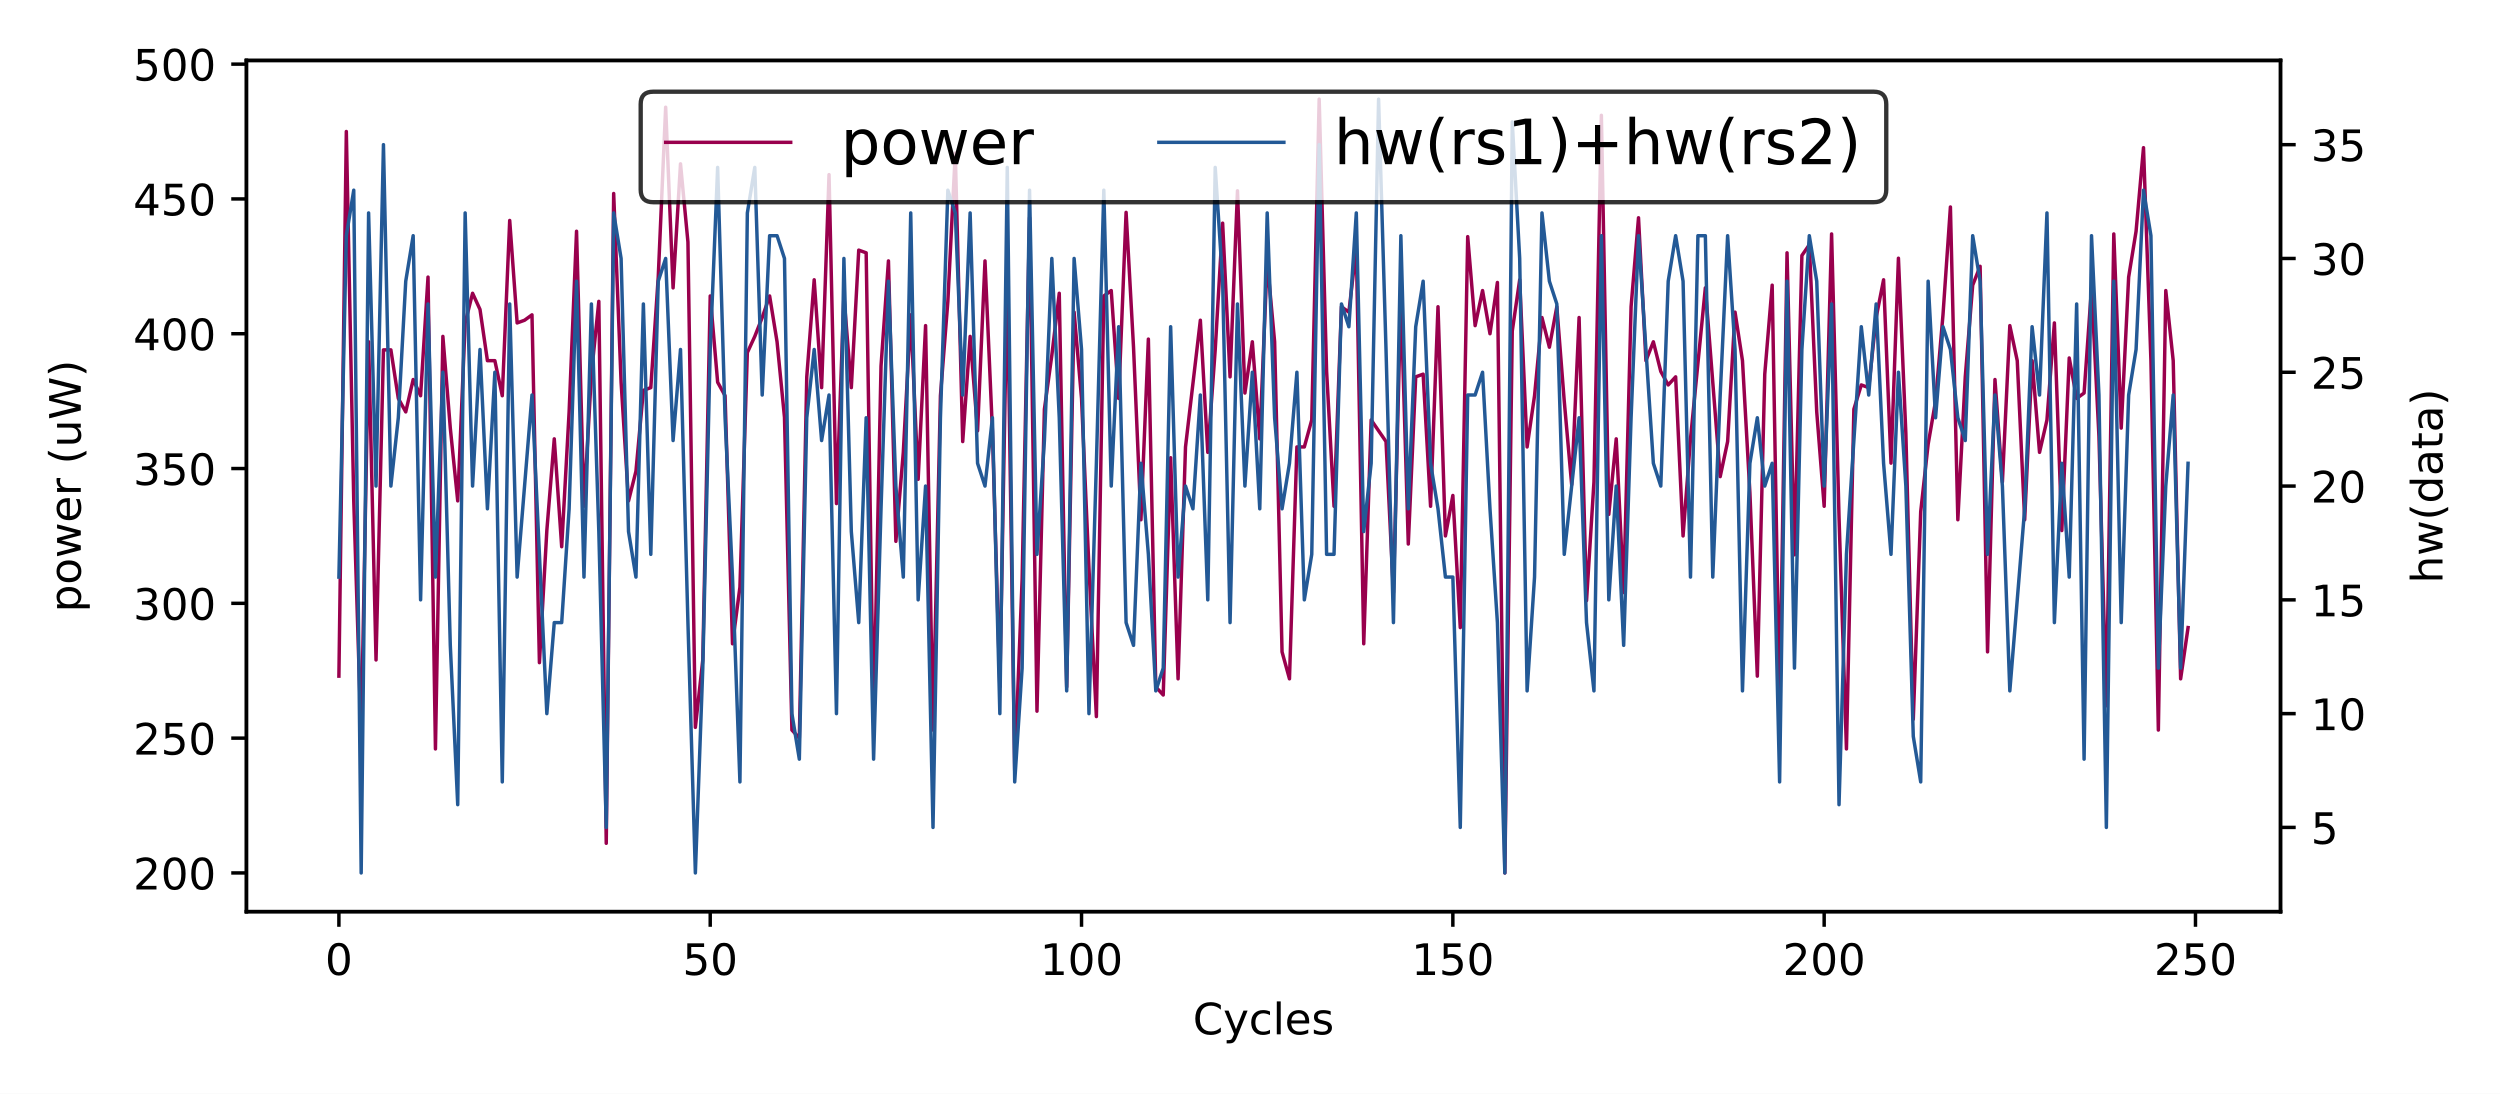
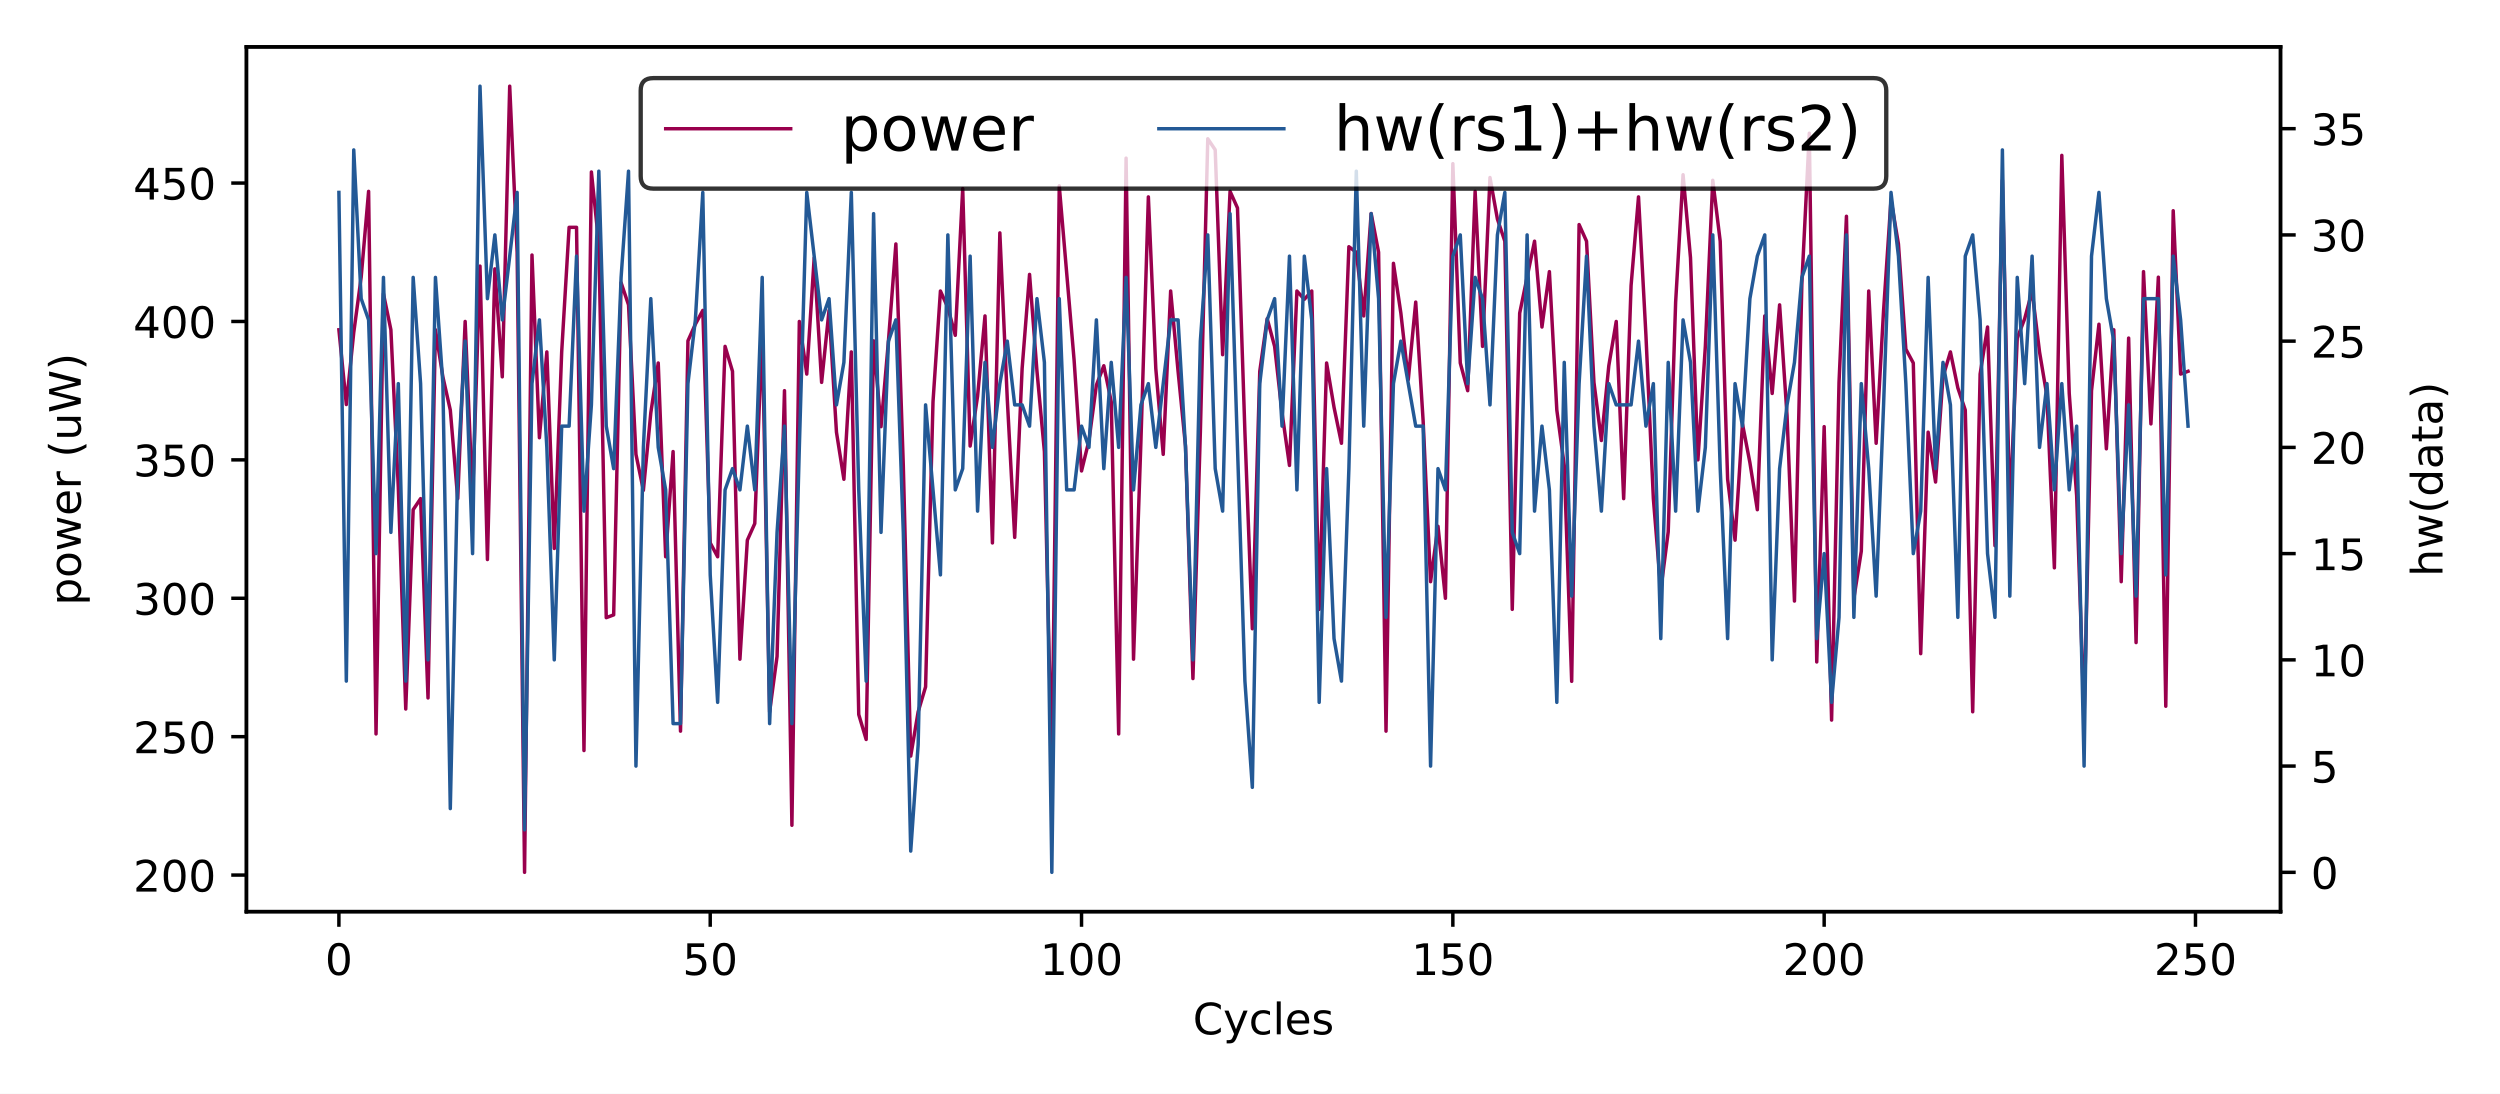
<svg xmlns="http://www.w3.org/2000/svg" xmlns:xlink="http://www.w3.org/1999/xlink" width="576pt" height="252pt" viewBox="0 0 576 252" version="1.1">
  <defs>
    <style type="text/css">*{stroke-linejoin: round; stroke-linecap: butt}</style>
  </defs>
  <g id="figure_1">
    <g id="patch_1">
      <path d="M 0 252  L 576 252  L 576 0  L 0 0  z " style="fill: #ffffff" />
    </g>
    <g id="axes_1">
      <g id="patch_2">
-         <path d="M 56.78 210.04  L 525.43 210.04  L 525.43 13.93  L 56.78 13.93  z " style="fill: #ffffff" />
+         <path d="M 56.78 210.04  L 525.43 210.04  L 525.43 10.8  L 56.78 10.8  z " style="fill: #ffffff" />
      </g>
      <g id="matplotlib.axis_1">
        <g id="xtick_1">
          <g id="line2d_1">
            <defs>
-               <path id="m621fbb5779" d="M 0 0  L 0 3.5  " style="stroke: #000000; stroke-width: 0.8" />
+               <path id="m74113c3e68" d="M 0 0  L 0 3.5  " style="stroke: #000000; stroke-width: 0.8" />
            </defs>
            <g>
-               <use xlink:href="#m621fbb5779" x="78.082" y="210.04" style="stroke: #000000; stroke-width: 0.8" />
+               <use xlink:href="#m74113c3e68" x="78.082" y="210.04" style="stroke: #000000; stroke-width: 0.8" />
            </g>
          </g>
          <g id="text_1">
            <text style="font: 10px 'DejaVu Sans', 'Bitstream Vera Sans', 'Computer Modern Sans Serif', 'Lucida Grande', 'Verdana', 'Geneva', 'Lucid', 'Arial', 'Helvetica', 'Avant Garde', sans-serif; text-anchor: middle" x="78.082" y="224.638" transform="rotate(-0 78.08227 224.6384)">0</text>
          </g>
        </g>
        <g id="xtick_2">
          <g id="line2d_2">
            <g>
-               <use xlink:href="#m621fbb5779" x="163.634" y="210.04" style="stroke: #000000; stroke-width: 0.8" />
+               <use xlink:href="#m74113c3e68" x="163.634" y="210.04" style="stroke: #000000; stroke-width: 0.8" />
            </g>
          </g>
          <g id="text_2">
            <text style="font: 10px 'DejaVu Sans', 'Bitstream Vera Sans', 'Computer Modern Sans Serif', 'Lucida Grande', 'Verdana', 'Geneva', 'Lucid', 'Arial', 'Helvetica', 'Avant Garde', sans-serif; text-anchor: middle" x="163.634" y="224.638" transform="rotate(-0 163.6336 224.6384)">50</text>
          </g>
        </g>
        <g id="xtick_3">
          <g id="line2d_3">
            <g>
-               <use xlink:href="#m621fbb5779" x="249.185" y="210.04" style="stroke: #000000; stroke-width: 0.8" />
+               <use xlink:href="#m74113c3e68" x="249.185" y="210.04" style="stroke: #000000; stroke-width: 0.8" />
            </g>
          </g>
          <g id="text_3">
            <text style="font: 10px 'DejaVu Sans', 'Bitstream Vera Sans', 'Computer Modern Sans Serif', 'Lucida Grande', 'Verdana', 'Geneva', 'Lucid', 'Arial', 'Helvetica', 'Avant Garde', sans-serif; text-anchor: middle" x="249.185" y="224.638" transform="rotate(-0 249.1849 224.6384)">100</text>
          </g>
        </g>
        <g id="xtick_4">
          <g id="line2d_4">
            <g>
-               <use xlink:href="#m621fbb5779" x="334.736" y="210.04" style="stroke: #000000; stroke-width: 0.8" />
+               <use xlink:href="#m74113c3e68" x="334.736" y="210.04" style="stroke: #000000; stroke-width: 0.8" />
            </g>
          </g>
          <g id="text_4">
            <text style="font: 10px 'DejaVu Sans', 'Bitstream Vera Sans', 'Computer Modern Sans Serif', 'Lucida Grande', 'Verdana', 'Geneva', 'Lucid', 'Arial', 'Helvetica', 'Avant Garde', sans-serif; text-anchor: middle" x="334.736" y="224.638" transform="rotate(-0 334.7362 224.6384)">150</text>
          </g>
        </g>
        <g id="xtick_5">
          <g id="line2d_5">
            <g>
-               <use xlink:href="#m621fbb5779" x="420.287" y="210.04" style="stroke: #000000; stroke-width: 0.8" />
+               <use xlink:href="#m74113c3e68" x="420.287" y="210.04" style="stroke: #000000; stroke-width: 0.8" />
            </g>
          </g>
          <g id="text_5">
            <text style="font: 10px 'DejaVu Sans', 'Bitstream Vera Sans', 'Computer Modern Sans Serif', 'Lucida Grande', 'Verdana', 'Geneva', 'Lucid', 'Arial', 'Helvetica', 'Avant Garde', sans-serif; text-anchor: middle" x="420.287" y="224.638" transform="rotate(-0 420.2875 224.6384)">200</text>
          </g>
        </g>
        <g id="xtick_6">
          <g id="line2d_6">
            <g>
-               <use xlink:href="#m621fbb5779" x="505.839" y="210.04" style="stroke: #000000; stroke-width: 0.8" />
+               <use xlink:href="#m74113c3e68" x="505.839" y="210.04" style="stroke: #000000; stroke-width: 0.8" />
            </g>
          </g>
          <g id="text_6">
            <text style="font: 10px 'DejaVu Sans', 'Bitstream Vera Sans', 'Computer Modern Sans Serif', 'Lucida Grande', 'Verdana', 'Geneva', 'Lucid', 'Arial', 'Helvetica', 'Avant Garde', sans-serif; text-anchor: middle" x="505.839" y="224.638" transform="rotate(-0 505.8388 224.6384)">250</text>
          </g>
        </g>
        <g id="text_7">
          <text style="font: 10px 'DejaVu Sans', 'Bitstream Vera Sans', 'Computer Modern Sans Serif', 'Lucida Grande', 'Verdana', 'Geneva', 'Lucid', 'Arial', 'Helvetica', 'Avant Garde', sans-serif; text-anchor: middle" x="291.105" y="238.317" transform="rotate(-0 291.105 238.3166)">Cycles</text>
        </g>
      </g>
      <g id="matplotlib.axis_2">
        <g id="ytick_1">
          <g id="line2d_7">
            <defs>
-               <path id="m43c3b356e2" d="M 0 0  L -3.5 0  " style="stroke: #000000; stroke-width: 0.8" />
+               <path id="m3bf0f3a1c0" d="M 0 0  L -3.5 0  " style="stroke: #000000; stroke-width: 0.8" />
            </defs>
            <g>
-               <use xlink:href="#m43c3b356e2" x="56.78" y="201.126" style="stroke: #000000; stroke-width: 0.8" />
+               <use xlink:href="#m3bf0f3a1c0" x="56.78" y="201.621" style="stroke: #000000; stroke-width: 0.8" />
            </g>
          </g>
          <g id="text_8">
-             <text style="font: 10px 'DejaVu Sans', 'Bitstream Vera Sans', 'Computer Modern Sans Serif', 'Lucida Grande', 'Verdana', 'Geneva', 'Lucid', 'Arial', 'Helvetica', 'Avant Garde', sans-serif; text-anchor: end" x="49.78" y="204.925" transform="rotate(-0 49.78 204.9251)">200</text>
+             <text style="font: 10px 'DejaVu Sans', 'Bitstream Vera Sans', 'Computer Modern Sans Serif', 'Lucida Grande', 'Verdana', 'Geneva', 'Lucid', 'Arial', 'Helvetica', 'Avant Garde', sans-serif; text-anchor: end" x="49.78" y="205.421" transform="rotate(-0 49.78 205.4206)">200</text>
          </g>
        </g>
        <g id="ytick_2">
          <g id="line2d_8">
            <g>
-               <use xlink:href="#m43c3b356e2" x="56.78" y="170.066" style="stroke: #000000; stroke-width: 0.8" />
+               <use xlink:href="#m3bf0f3a1c0" x="56.78" y="169.733" style="stroke: #000000; stroke-width: 0.8" />
            </g>
          </g>
          <g id="text_9">
-             <text style="font: 10px 'DejaVu Sans', 'Bitstream Vera Sans', 'Computer Modern Sans Serif', 'Lucida Grande', 'Verdana', 'Geneva', 'Lucid', 'Arial', 'Helvetica', 'Avant Garde', sans-serif; text-anchor: end" x="49.78" y="173.866" transform="rotate(-0 49.78 173.8656)">250</text>
+             <text style="font: 10px 'DejaVu Sans', 'Bitstream Vera Sans', 'Computer Modern Sans Serif', 'Lucida Grande', 'Verdana', 'Geneva', 'Lucid', 'Arial', 'Helvetica', 'Avant Garde', sans-serif; text-anchor: end" x="49.78" y="173.532" transform="rotate(-0 49.78 173.532)">250</text>
          </g>
        </g>
        <g id="ytick_3">
          <g id="line2d_9">
            <g>
-               <use xlink:href="#m43c3b356e2" x="56.78" y="139.007" style="stroke: #000000; stroke-width: 0.8" />
+               <use xlink:href="#m3bf0f3a1c0" x="56.78" y="137.844" style="stroke: #000000; stroke-width: 0.8" />
            </g>
          </g>
          <g id="text_10">
-             <text style="font: 10px 'DejaVu Sans', 'Bitstream Vera Sans', 'Computer Modern Sans Serif', 'Lucida Grande', 'Verdana', 'Geneva', 'Lucid', 'Arial', 'Helvetica', 'Avant Garde', sans-serif; text-anchor: end" x="49.78" y="142.806" transform="rotate(-0 49.78 142.8061)">300</text>
+             <text style="font: 10px 'DejaVu Sans', 'Bitstream Vera Sans', 'Computer Modern Sans Serif', 'Lucida Grande', 'Verdana', 'Geneva', 'Lucid', 'Arial', 'Helvetica', 'Avant Garde', sans-serif; text-anchor: end" x="49.78" y="141.643" transform="rotate(-0 49.78 141.6434)">300</text>
          </g>
        </g>
        <g id="ytick_4">
          <g id="line2d_10">
            <g>
-               <use xlink:href="#m43c3b356e2" x="56.78" y="107.947" style="stroke: #000000; stroke-width: 0.8" />
+               <use xlink:href="#m3bf0f3a1c0" x="56.78" y="105.956" style="stroke: #000000; stroke-width: 0.8" />
            </g>
          </g>
          <g id="text_11">
-             <text style="font: 10px 'DejaVu Sans', 'Bitstream Vera Sans', 'Computer Modern Sans Serif', 'Lucida Grande', 'Verdana', 'Geneva', 'Lucid', 'Arial', 'Helvetica', 'Avant Garde', sans-serif; text-anchor: end" x="49.78" y="111.747" transform="rotate(-0 49.78 111.7466)">350</text>
+             <text style="font: 10px 'DejaVu Sans', 'Bitstream Vera Sans', 'Computer Modern Sans Serif', 'Lucida Grande', 'Verdana', 'Geneva', 'Lucid', 'Arial', 'Helvetica', 'Avant Garde', sans-serif; text-anchor: end" x="49.78" y="109.755" transform="rotate(-0 49.78 109.7548)">350</text>
          </g>
        </g>
        <g id="ytick_5">
          <g id="line2d_11">
            <g>
-               <use xlink:href="#m43c3b356e2" x="56.78" y="76.888" style="stroke: #000000; stroke-width: 0.8" />
+               <use xlink:href="#m3bf0f3a1c0" x="56.78" y="74.067" style="stroke: #000000; stroke-width: 0.8" />
            </g>
          </g>
          <g id="text_12">
-             <text style="font: 10px 'DejaVu Sans', 'Bitstream Vera Sans', 'Computer Modern Sans Serif', 'Lucida Grande', 'Verdana', 'Geneva', 'Lucid', 'Arial', 'Helvetica', 'Avant Garde', sans-serif; text-anchor: end" x="49.78" y="80.687" transform="rotate(-0 49.78 80.68709)">400</text>
+             <text style="font: 10px 'DejaVu Sans', 'Bitstream Vera Sans', 'Computer Modern Sans Serif', 'Lucida Grande', 'Verdana', 'Geneva', 'Lucid', 'Arial', 'Helvetica', 'Avant Garde', sans-serif; text-anchor: end" x="49.78" y="77.866" transform="rotate(-0 49.78 77.86621)">400</text>
          </g>
        </g>
        <g id="ytick_6">
          <g id="line2d_12">
            <g>
-               <use xlink:href="#m43c3b356e2" x="56.78" y="45.828" style="stroke: #000000; stroke-width: 0.8" />
+               <use xlink:href="#m3bf0f3a1c0" x="56.78" y="42.178" style="stroke: #000000; stroke-width: 0.8" />
            </g>
          </g>
          <g id="text_13">
-             <text style="font: 10px 'DejaVu Sans', 'Bitstream Vera Sans', 'Computer Modern Sans Serif', 'Lucida Grande', 'Verdana', 'Geneva', 'Lucid', 'Arial', 'Helvetica', 'Avant Garde', sans-serif; text-anchor: end" x="49.78" y="49.628" transform="rotate(-0 49.78 49.62758)">450</text>
-           </g>
-         </g>
-         <g id="ytick_7">
-           <g id="line2d_13">
-             <g>
-               <use xlink:href="#m43c3b356e2" x="56.78" y="14.769" style="stroke: #000000; stroke-width: 0.8" />
-             </g>
-           </g>
-           <g id="text_14">
-             <text style="font: 10px 'DejaVu Sans', 'Bitstream Vera Sans', 'Computer Modern Sans Serif', 'Lucida Grande', 'Verdana', 'Geneva', 'Lucid', 'Arial', 'Helvetica', 'Avant Garde', sans-serif; text-anchor: end" x="49.78" y="18.568" transform="rotate(-0 49.78 18.56807)">500</text>
-           </g>
-         </g>
-         <g id="text_15">
-           <text style="font: 10px 'DejaVu Sans', 'Bitstream Vera Sans', 'Computer Modern Sans Serif', 'Lucida Grande', 'Verdana', 'Geneva', 'Lucid', 'Arial', 'Helvetica', 'Avant Garde', sans-serif; text-anchor: middle" x="18.613" y="111.985" transform="rotate(-90 18.61281 111.9851)">power (uW)</text>
-         </g>
-       </g>
-       <g id="line2d_14">
-         <path d="M 78.082 155.779  L 79.793 30.299  L 81.504 115.402  L 83.215 170.066  L 84.926 78.751  L 86.637 152.052  L 88.348 80.615  L 90.059 80.615  L 91.77 91.796  L 93.482 94.902  L 95.193 87.448  L 96.904 91.175  L 98.615 63.843  L 100.326 172.551  L 102.037 77.509  L 103.748 98.63  L 105.459 115.402  L 107.17 74.403  L 108.881 67.57  L 110.592 71.297  L 112.303 83.1  L 114.014 83.1  L 115.725 91.175  L 117.436 50.798  L 119.147 74.403  L 120.858 73.782  L 122.569 72.54  L 124.28 152.673  L 125.991 122.235  L 127.702 101.114  L 129.413 125.962  L 131.124 94.902  L 132.835 53.283  L 134.546 116.644  L 136.257 86.206  L 137.968 69.434  L 139.679 194.293  L 141.39 44.586  L 143.101 88.069  L 144.812 115.402  L 146.523 108.569  L 148.234 89.933  L 149.945 89.312  L 151.656 63.843  L 153.367 24.708  L 155.078 66.328  L 156.789 37.753  L 158.5 55.767  L 160.212 167.582  L 161.923 152.052  L 163.634 68.191  L 165.345 88.069  L 167.056 91.175  L 168.767 148.325  L 170.478 135.28  L 172.189 81.236  L 173.9 77.509  L 175.611 73.161  L 177.322 68.191  L 179.033 78.751  L 180.744 96.145  L 182.455 168.203  L 184.166 170.066  L 185.877 86.827  L 187.588 64.464  L 189.299 89.312  L 191.01 40.238  L 192.721 116.023  L 194.432 68.191  L 196.143 89.312  L 197.854 57.631  L 199.565 58.252  L 201.276 166.339  L 202.987 84.342  L 204.698 60.116  L 206.409 124.72  L 208.12 104.22  L 209.831 72.54  L 211.542 110.432  L 213.253 75.024  L 214.964 168.203  L 216.675 91.175  L 218.386 69.434  L 220.097 35.268  L 221.808 101.735  L 223.519 77.509  L 225.231 99.251  L 226.942 60.116  L 228.653 99.251  L 230.364 158.264  L 232.075 63.222  L 233.786 177.521  L 235.497 133.416  L 237.208 50.177  L 238.919 163.855  L 240.63 94.281  L 242.341 81.857  L 244.052 67.57  L 245.763 158.264  L 247.474 71.918  L 249.185 91.796  L 250.896 130.931  L 252.607 165.097  L 254.318 68.191  L 256.029 66.949  L 257.74 91.796  L 259.451 48.934  L 261.162 79.994  L 262.873 119.75  L 264.584 78.13  L 266.295 158.264  L 268.006 160.127  L 269.717 105.463  L 271.428 156.4  L 273.139 102.978  L 276.561 73.782  L 278.272 104.22  L 279.983 80.615  L 281.694 51.419  L 283.405 86.827  L 285.116 43.965  L 286.827 90.554  L 288.538 78.751  L 290.249 101.114  L 291.961 60.116  L 293.672 78.751  L 295.383 150.188  L 297.094 156.4  L 298.805 102.978  L 300.516 102.978  L 302.227 96.766  L 303.938 22.844  L 305.649 85.585  L 307.36 116.644  L 309.071 70.676  L 310.782 71.918  L 312.493 57.01  L 314.204 148.325  L 315.915 96.766  L 319.337 101.735  L 321.048 136.522  L 322.759 68.191  L 324.47 125.341  L 326.181 86.827  L 327.892 86.206  L 329.603 116.644  L 331.314 70.676  L 333.025 123.477  L 334.736 114.159  L 336.447 144.598  L 338.158 54.525  L 339.869 75.024  L 341.58 66.949  L 343.291 76.888  L 345.002 65.085  L 346.713 201.126  L 348.424 76.267  L 350.135 64.464  L 351.846 102.978  L 353.557 91.175  L 355.268 73.161  L 356.979 79.994  L 358.691 70.676  L 360.402 92.418  L 362.113 111.675  L 363.824 73.161  L 365.535 138.386  L 367.246 111.053  L 368.957 26.571  L 370.668 118.508  L 372.379 101.114  L 374.09 136.522  L 375.801 70.676  L 377.512 50.177  L 379.223 83.1  L 380.934 78.751  L 382.645 85.585  L 384.356 88.69  L 386.067 86.827  L 387.778 123.477  L 389.489 101.114  L 392.911 66.328  L 396.333 109.811  L 398.044 101.735  L 399.755 71.918  L 401.466 83.1  L 403.177 113.538  L 404.888 155.779  L 406.599 86.206  L 408.31 65.706  L 410.021 163.233  L 411.732 58.252  L 413.443 127.825  L 415.154 58.873  L 416.865 56.389  L 418.576 94.902  L 420.287 116.644  L 421.998 53.904  L 423.71 119.129  L 425.421 172.551  L 427.132 94.281  L 428.843 88.69  L 430.554 89.312  L 432.265 73.161  L 433.976 64.464  L 435.687 106.705  L 437.398 59.495  L 439.109 99.872  L 440.82 165.718  L 442.531 117.886  L 444.242 102.357  L 445.953 92.418  L 447.664 72.54  L 449.375 47.692  L 451.086 119.75  L 452.797 86.827  L 454.508 65.706  L 456.219 61.358  L 457.93 150.188  L 459.641 87.448  L 461.352 111.053  L 463.063 75.024  L 464.774 83.1  L 466.485 119.75  L 468.196 83.1  L 469.907 104.22  L 471.618 96.766  L 473.329 74.403  L 475.04 122.235  L 476.751 82.479  L 478.462 91.796  L 480.173 90.554  L 481.884 66.328  L 483.595 100.493  L 485.306 162.612  L 487.017 53.904  L 488.728 98.63  L 490.44 63.843  L 492.151 53.283  L 493.862 34.026  L 495.573 83.1  L 497.284 168.203  L 498.995 66.949  L 500.706 83.1  L 502.417 156.4  L 504.128 144.598  L 504.128 144.598  " clip-path="url(#p6a28b870a7)" style="fill: none; stroke: #99004d; stroke-width: 0.8; stroke-linecap: square" />
+             <text style="font: 10px 'DejaVu Sans', 'Bitstream Vera Sans', 'Computer Modern Sans Serif', 'Lucida Grande', 'Verdana', 'Geneva', 'Lucid', 'Arial', 'Helvetica', 'Avant Garde', sans-serif; text-anchor: end" x="49.78" y="45.978" transform="rotate(-0 49.78 45.9776)">450</text>
+           </g>
+         </g>
+         <g id="text_14">
+           <text style="font: 10px 'DejaVu Sans', 'Bitstream Vera Sans', 'Computer Modern Sans Serif', 'Lucida Grande', 'Verdana', 'Geneva', 'Lucid', 'Arial', 'Helvetica', 'Avant Garde', sans-serif; text-anchor: middle" x="18.613" y="110.42" transform="rotate(-90 18.61281 110.42)">power (uW)</text>
+         </g>
+       </g>
+       <g id="line2d_13">
+         <path d="M 78.082 75.98  L 79.793 93.2  L 81.504 76.618  L 83.215 63.863  L 84.926 44.092  L 86.637 169.095  L 88.348 67.689  L 90.059 75.98  L 91.77 112.333  L 93.482 163.355  L 95.193 117.435  L 96.904 114.884  L 98.615 160.804  L 100.326 75.98  L 102.037 86.822  L 103.748 94.476  L 105.459 114.884  L 107.17 74.067  L 108.881 114.884  L 110.592 61.312  L 112.303 128.915  L 114.014 61.949  L 115.725 86.822  L 117.436 19.856  L 119.147 58.123  L 120.858 200.984  L 122.569 58.76  L 124.28 100.853  L 125.991 81.082  L 127.702 126.364  L 129.413 81.082  L 131.124 52.383  L 132.835 52.383  L 134.546 172.922  L 136.257 39.627  L 137.968 56.209  L 139.679 142.309  L 141.39 141.671  L 143.101 65.138  L 144.812 70.24  L 146.523 104.68  L 148.234 112.971  L 149.945 95.113  L 151.656 83.634  L 153.367 128.278  L 155.078 104.042  L 156.789 168.457  L 158.5 78.531  L 160.212 74.705  L 161.923 71.516  L 163.634 125.089  L 165.345 128.278  L 167.056 79.807  L 168.767 85.547  L 170.478 151.875  L 172.189 124.451  L 173.9 120.624  L 175.611 75.98  L 177.322 163.993  L 179.033 151.237  L 180.744 90.011  L 182.455 190.142  L 184.166 74.067  L 185.877 86.185  L 187.588 59.398  L 189.299 88.098  L 191.01 71.516  L 192.721 99.578  L 194.432 110.42  L 196.143 81.082  L 197.854 164.631  L 199.565 170.371  L 201.276 78.531  L 202.987 98.302  L 204.698 78.531  L 206.409 56.209  L 208.12 107.231  L 209.831 174.197  L 211.542 163.993  L 213.253 158.253  L 214.964 92.562  L 216.675 67.051  L 218.386 70.878  L 220.097 77.256  L 221.808 43.454  L 223.519 102.767  L 225.231 91.287  L 226.942 72.791  L 228.653 125.089  L 230.364 53.658  L 232.075 91.925  L 233.786 123.813  L 235.497 84.909  L 237.208 63.225  L 238.919 85.547  L 240.63 104.042  L 242.341 177.386  L 244.052 42.816  L 247.474 82.996  L 249.185 108.507  L 250.896 101.491  L 252.607 88.736  L 254.318 84.271  L 256.029 92.562  L 257.74 169.095  L 259.451 36.438  L 261.162 151.875  L 262.873 101.491  L 264.584 45.367  L 266.295 84.909  L 268.006 104.68  L 269.717 67.051  L 271.428 85.547  L 273.139 102.767  L 274.85 156.34  L 276.561 99.578  L 278.272 31.974  L 279.983 34.525  L 281.694 81.72  L 283.405 44.092  L 285.116 47.918  L 286.827 99.578  L 288.538 144.86  L 290.249 85.547  L 291.961 73.429  L 293.672 79.807  L 295.383 95.113  L 297.094 107.231  L 298.805 67.051  L 300.516 68.965  L 302.227 67.051  L 303.938 140.395  L 305.649 83.634  L 307.36 93.838  L 309.071 102.129  L 310.782 56.847  L 312.493 58.123  L 314.204 72.791  L 315.915 49.194  L 317.626 58.123  L 319.337 168.457  L 321.048 60.674  L 322.759 72.154  L 324.47 87.46  L 326.181 69.603  L 327.892 97.027  L 329.603 134.018  L 331.314 121.262  L 333.025 137.844  L 334.736 37.714  L 336.447 83.634  L 338.158 90.011  L 339.869 44.092  L 341.58 79.807  L 343.291 40.903  L 345.002 50.469  L 346.713 55.572  L 348.424 140.395  L 350.135 72.154  L 353.557 55.572  L 355.268 75.343  L 356.979 62.587  L 358.691 94.476  L 360.402 107.231  L 362.113 156.977  L 363.824 51.745  L 365.535 55.572  L 367.246 88.098  L 368.957 101.491  L 370.668 84.271  L 372.379 74.067  L 374.09 114.884  L 375.801 65.776  L 377.512 45.367  L 379.223 77.256  L 380.934 114.884  L 382.645 135.931  L 384.356 122.538  L 386.067 69.603  L 387.778 40.265  L 389.489 59.398  L 391.2 105.956  L 392.911 79.807  L 394.622 41.541  L 396.333 55.572  L 398.044 110.42  L 399.755 124.451  L 401.466 97.665  L 403.177 106.593  L 404.888 117.435  L 406.599 72.791  L 408.31 90.649  L 410.021 70.24  L 411.732 95.751  L 413.443 138.482  L 415.154 65.138  L 416.865 30.698  L 418.576 152.513  L 420.287 98.302  L 421.998 165.906  L 423.71 88.098  L 425.421 49.832  L 427.132 137.844  L 428.843 127.002  L 430.554 67.051  L 432.265 102.129  L 433.976 71.516  L 435.687 46.005  L 437.398 56.209  L 439.109 80.445  L 440.82 83.634  L 442.531 150.6  L 444.242 99.578  L 445.953 111.058  L 447.664 86.822  L 449.375 81.082  L 451.086 89.374  L 452.797 94.476  L 454.508 163.993  L 456.219 86.185  L 457.93 75.343  L 459.641 125.727  L 461.352 41.541  L 463.063 118.073  L 464.774 77.894  L 466.485 73.429  L 468.196 67.051  L 469.907 81.082  L 471.618 91.287  L 473.329 130.829  L 475.04 35.801  L 476.751 90.649  L 478.462 114.247  L 480.173 165.268  L 481.884 90.011  L 483.595 74.705  L 485.306 103.405  L 487.017 75.98  L 488.728 134.018  L 490.44 77.894  L 492.151 148.049  L 493.862 62.587  L 495.573 97.665  L 497.284 63.863  L 498.995 162.717  L 500.706 48.556  L 502.417 86.185  L 504.128 85.547  L 504.128 85.547  " clip-path="url(#p8159bbafa5)" style="fill: none; stroke: #99004d; stroke-width: 0.8; stroke-linecap: square" />
      </g>
      <g id="patch_3">
-         <path d="M 56.78 210.04  L 56.78 13.93  " style="fill: none; stroke: #000000; stroke-width: 0.8; stroke-linejoin: miter; stroke-linecap: square" />
+         <path d="M 56.78 210.04  L 56.78 10.8  " style="fill: none; stroke: #000000; stroke-width: 0.8; stroke-linejoin: miter; stroke-linecap: square" />
      </g>
      <g id="patch_4">
-         <path d="M 525.43 210.04  L 525.43 13.93  " style="fill: none; stroke: #000000; stroke-width: 0.8; stroke-linejoin: miter; stroke-linecap: square" />
+         <path d="M 525.43 210.04  L 525.43 10.8  " style="fill: none; stroke: #000000; stroke-width: 0.8; stroke-linejoin: miter; stroke-linecap: square" />
      </g>
      <g id="patch_5">
        <path d="M 56.78 210.04  L 525.43 210.04  " style="fill: none; stroke: #000000; stroke-width: 0.8; stroke-linejoin: miter; stroke-linecap: square" />
      </g>
      <g id="patch_6">
-         <path d="M 56.78 13.93  L 525.43 13.93  " style="fill: none; stroke: #000000; stroke-width: 0.8; stroke-linejoin: miter; stroke-linecap: square" />
+         <path d="M 56.78 10.8  L 525.43 10.8  " style="fill: none; stroke: #000000; stroke-width: 0.8; stroke-linejoin: miter; stroke-linecap: square" />
      </g>
    </g>
    <g id="axes_2">
      <g id="matplotlib.axis_3">
+         <g id="ytick_7">
+           <g id="line2d_14">
+             <defs>
+               <path id="m1ad2104026" d="M 0 0  L 3.5 0  " style="stroke: #000000; stroke-width: 0.8" />
+             </defs>
+             <g>
+               <use xlink:href="#m1ad2104026" x="525.43" y="200.984" style="stroke: #000000; stroke-width: 0.8" />
+             </g>
+           </g>
+           <g id="text_15">
+             <text style="font: 10px 'DejaVu Sans', 'Bitstream Vera Sans', 'Computer Modern Sans Serif', 'Lucida Grande', 'Verdana', 'Geneva', 'Lucid', 'Arial', 'Helvetica', 'Avant Garde', sans-serif; text-anchor: start" x="532.43" y="204.783" transform="rotate(-0 532.43 204.7829)">0</text>
+           </g>
+         </g>
        <g id="ytick_8">
          <g id="line2d_15">
-             <defs>
-               <path id="m53440e9eaf" d="M 0 0  L 3.5 0  " style="stroke: #000000; stroke-width: 0.8" />
-             </defs>
-             <g>
-               <use xlink:href="#m53440e9eaf" x="525.43" y="190.639" style="stroke: #000000; stroke-width: 0.8" />
+             <g>
+               <use xlink:href="#m1ad2104026" x="525.43" y="176.507" style="stroke: #000000; stroke-width: 0.8" />
            </g>
          </g>
          <g id="text_16">
-             <text style="font: 10px 'DejaVu Sans', 'Bitstream Vera Sans', 'Computer Modern Sans Serif', 'Lucida Grande', 'Verdana', 'Geneva', 'Lucid', 'Arial', 'Helvetica', 'Avant Garde', sans-serif; text-anchor: start" x="532.43" y="194.438" transform="rotate(-0 532.43 194.438)">5</text>
+             <text style="font: 10px 'DejaVu Sans', 'Bitstream Vera Sans', 'Computer Modern Sans Serif', 'Lucida Grande', 'Verdana', 'Geneva', 'Lucid', 'Arial', 'Helvetica', 'Avant Garde', sans-serif; text-anchor: start" x="532.43" y="180.306" transform="rotate(-0 532.43 180.3062)">5</text>
          </g>
        </g>
        <g id="ytick_9">
          <g id="line2d_16">
            <g>
-               <use xlink:href="#m53440e9eaf" x="525.43" y="164.421" style="stroke: #000000; stroke-width: 0.8" />
+               <use xlink:href="#m1ad2104026" x="525.43" y="152.03" style="stroke: #000000; stroke-width: 0.8" />
            </g>
          </g>
          <g id="text_17">
-             <text style="font: 10px 'DejaVu Sans', 'Bitstream Vera Sans', 'Computer Modern Sans Serif', 'Lucida Grande', 'Verdana', 'Geneva', 'Lucid', 'Arial', 'Helvetica', 'Avant Garde', sans-serif; text-anchor: start" x="532.43" y="168.22" transform="rotate(-0 532.43 168.2201)">10</text>
+             <text style="font: 10px 'DejaVu Sans', 'Bitstream Vera Sans', 'Computer Modern Sans Serif', 'Lucida Grande', 'Verdana', 'Geneva', 'Lucid', 'Arial', 'Helvetica', 'Avant Garde', sans-serif; text-anchor: start" x="532.43" y="155.83" transform="rotate(-0 532.43 155.8295)">10</text>
          </g>
        </g>
        <g id="ytick_10">
          <g id="line2d_17">
            <g>
-               <use xlink:href="#m53440e9eaf" x="525.43" y="138.203" style="stroke: #000000; stroke-width: 0.8" />
+               <use xlink:href="#m1ad2104026" x="525.43" y="127.554" style="stroke: #000000; stroke-width: 0.8" />
            </g>
          </g>
          <g id="text_18">
-             <text style="font: 10px 'DejaVu Sans', 'Bitstream Vera Sans', 'Computer Modern Sans Serif', 'Lucida Grande', 'Verdana', 'Geneva', 'Lucid', 'Arial', 'Helvetica', 'Avant Garde', sans-serif; text-anchor: start" x="532.43" y="142.002" transform="rotate(-0 532.43 142.0022)">15</text>
+             <text style="font: 10px 'DejaVu Sans', 'Bitstream Vera Sans', 'Computer Modern Sans Serif', 'Lucida Grande', 'Verdana', 'Geneva', 'Lucid', 'Arial', 'Helvetica', 'Avant Garde', sans-serif; text-anchor: start" x="532.43" y="131.353" transform="rotate(-0 532.43 131.3529)">15</text>
          </g>
        </g>
        <g id="ytick_11">
          <g id="line2d_18">
            <g>
-               <use xlink:href="#m53440e9eaf" x="525.43" y="111.985" style="stroke: #000000; stroke-width: 0.8" />
+               <use xlink:href="#m1ad2104026" x="525.43" y="103.077" style="stroke: #000000; stroke-width: 0.8" />
            </g>
          </g>
          <g id="text_19">
-             <text style="font: 10px 'DejaVu Sans', 'Bitstream Vera Sans', 'Computer Modern Sans Serif', 'Lucida Grande', 'Verdana', 'Geneva', 'Lucid', 'Arial', 'Helvetica', 'Avant Garde', sans-serif; text-anchor: start" x="532.43" y="115.784" transform="rotate(-0 532.43 115.7843)">20</text>
+             <text style="font: 10px 'DejaVu Sans', 'Bitstream Vera Sans', 'Computer Modern Sans Serif', 'Lucida Grande', 'Verdana', 'Geneva', 'Lucid', 'Arial', 'Helvetica', 'Avant Garde', sans-serif; text-anchor: start" x="532.43" y="106.876" transform="rotate(-0 532.43 106.8762)">20</text>
          </g>
        </g>
        <g id="ytick_12">
          <g id="line2d_19">
            <g>
-               <use xlink:href="#m53440e9eaf" x="525.43" y="85.767" style="stroke: #000000; stroke-width: 0.8" />
+               <use xlink:href="#m1ad2104026" x="525.43" y="78.6" style="stroke: #000000; stroke-width: 0.8" />
            </g>
          </g>
          <g id="text_20">
-             <text style="font: 10px 'DejaVu Sans', 'Bitstream Vera Sans', 'Computer Modern Sans Serif', 'Lucida Grande', 'Verdana', 'Geneva', 'Lucid', 'Arial', 'Helvetica', 'Avant Garde', sans-serif; text-anchor: start" x="532.43" y="89.566" transform="rotate(-0 532.43 89.56646)">25</text>
+             <text style="font: 10px 'DejaVu Sans', 'Bitstream Vera Sans', 'Computer Modern Sans Serif', 'Lucida Grande', 'Verdana', 'Geneva', 'Lucid', 'Arial', 'Helvetica', 'Avant Garde', sans-serif; text-anchor: start" x="532.43" y="82.4" transform="rotate(-0 532.43 82.39956)">25</text>
          </g>
        </g>
        <g id="ytick_13">
          <g id="line2d_20">
            <g>
-               <use xlink:href="#m53440e9eaf" x="525.43" y="59.549" style="stroke: #000000; stroke-width: 0.8" />
+               <use xlink:href="#m1ad2104026" x="525.43" y="54.124" style="stroke: #000000; stroke-width: 0.8" />
            </g>
          </g>
          <g id="text_21">
-             <text style="font: 10px 'DejaVu Sans', 'Bitstream Vera Sans', 'Computer Modern Sans Serif', 'Lucida Grande', 'Verdana', 'Geneva', 'Lucid', 'Arial', 'Helvetica', 'Avant Garde', sans-serif; text-anchor: start" x="532.43" y="63.349" transform="rotate(-0 532.43 63.34858)">30</text>
+             <text style="font: 10px 'DejaVu Sans', 'Bitstream Vera Sans', 'Computer Modern Sans Serif', 'Lucida Grande', 'Verdana', 'Geneva', 'Lucid', 'Arial', 'Helvetica', 'Avant Garde', sans-serif; text-anchor: start" x="532.43" y="57.923" transform="rotate(-0 532.43 57.9229)">30</text>
          </g>
        </g>
        <g id="ytick_14">
          <g id="line2d_21">
            <g>
-               <use xlink:href="#m53440e9eaf" x="525.43" y="33.331" style="stroke: #000000; stroke-width: 0.8" />
+               <use xlink:href="#m1ad2104026" x="525.43" y="29.647" style="stroke: #000000; stroke-width: 0.8" />
            </g>
          </g>
          <g id="text_22">
-             <text style="font: 10px 'DejaVu Sans', 'Bitstream Vera Sans', 'Computer Modern Sans Serif', 'Lucida Grande', 'Verdana', 'Geneva', 'Lucid', 'Arial', 'Helvetica', 'Avant Garde', sans-serif; text-anchor: start" x="532.43" y="37.131" transform="rotate(-0 532.43 37.1307)">35</text>
+             <text style="font: 10px 'DejaVu Sans', 'Bitstream Vera Sans', 'Computer Modern Sans Serif', 'Lucida Grande', 'Verdana', 'Geneva', 'Lucid', 'Arial', 'Helvetica', 'Avant Garde', sans-serif; text-anchor: start" x="532.43" y="33.446" transform="rotate(-0 532.43 33.44625)">35</text>
          </g>
        </g>
        <g id="text_23">
-           <text style="font: 10px 'DejaVu Sans', 'Bitstream Vera Sans', 'Computer Modern Sans Serif', 'Lucida Grande', 'Verdana', 'Geneva', 'Lucid', 'Arial', 'Helvetica', 'Avant Garde', sans-serif; text-anchor: middle" x="562.753" y="111.985" transform="rotate(-90 562.7534 111.9851)">hw(data)</text>
+           <text style="font: 10px 'DejaVu Sans', 'Bitstream Vera Sans', 'Computer Modern Sans Serif', 'Lucida Grande', 'Verdana', 'Geneva', 'Lucid', 'Arial', 'Helvetica', 'Avant Garde', sans-serif; text-anchor: middle" x="562.753" y="110.42" transform="rotate(-90 562.7534 110.42)">hw(data)</text>
        </g>
      </g>
      <g id="line2d_22">
-         <path d="M 78.082 132.959  L 79.793 54.306  L 81.504 43.819  L 83.215 201.126  L 84.926 49.062  L 86.637 111.985  L 88.348 33.331  L 90.059 111.985  L 91.77 96.254  L 93.482 64.793  L 95.193 54.306  L 96.904 138.203  L 98.615 70.037  L 100.326 132.959  L 102.037 85.767  L 103.748 148.69  L 105.459 185.395  L 107.17 49.062  L 108.881 111.985  L 110.592 80.524  L 112.303 117.229  L 114.014 85.767  L 115.725 180.152  L 117.436 70.037  L 119.147 132.959  L 122.569 91.011  L 125.991 164.421  L 127.702 143.447  L 129.413 143.447  L 131.124 117.229  L 132.835 64.793  L 134.546 132.959  L 136.257 70.037  L 137.968 122.472  L 139.679 190.639  L 141.39 49.062  L 143.101 59.549  L 144.812 122.472  L 146.523 132.959  L 148.234 70.037  L 149.945 127.716  L 151.656 64.793  L 153.367 59.549  L 155.078 101.498  L 156.789 80.524  L 158.5 143.447  L 160.212 201.126  L 161.923 153.934  L 163.634 80.524  L 165.345 38.575  L 167.056 96.254  L 168.767 132.959  L 170.478 180.152  L 172.189 49.062  L 173.9 38.575  L 175.611 91.011  L 177.322 54.306  L 179.033 54.306  L 180.744 59.549  L 182.455 164.421  L 184.166 174.908  L 185.877 96.254  L 187.588 80.524  L 189.299 101.498  L 191.01 91.011  L 192.721 164.421  L 194.432 59.549  L 196.143 122.472  L 197.854 143.447  L 199.565 96.254  L 201.276 174.908  L 202.987 117.229  L 204.698 64.793  L 206.409 111.985  L 208.12 132.959  L 209.831 49.062  L 211.542 138.203  L 213.253 111.985  L 214.964 190.639  L 216.675 96.254  L 218.386 43.819  L 220.097 49.062  L 221.808 91.011  L 223.519 49.062  L 225.231 106.742  L 226.942 111.985  L 228.653 96.254  L 230.364 164.421  L 232.075 38.575  L 233.786 180.152  L 235.497 153.934  L 237.208 43.819  L 238.919 127.716  L 240.63 101.498  L 242.341 59.549  L 244.052 96.254  L 245.763 159.177  L 247.474 59.549  L 249.185 80.524  L 250.896 164.421  L 252.607 106.742  L 254.318 43.819  L 256.029 111.985  L 257.74 75.28  L 259.451 143.447  L 261.162 148.69  L 262.873 106.742  L 264.584 127.716  L 266.295 159.177  L 268.006 153.934  L 269.717 75.28  L 271.428 132.959  L 273.139 111.985  L 274.85 117.229  L 276.561 91.011  L 278.272 138.203  L 279.983 38.575  L 281.694 64.793  L 283.405 143.447  L 285.116 70.037  L 286.827 111.985  L 288.538 85.767  L 290.249 117.229  L 291.961 49.062  L 293.672 96.254  L 295.383 117.229  L 297.094 106.742  L 298.805 85.767  L 300.516 138.203  L 302.227 127.716  L 303.938 33.331  L 305.649 127.716  L 307.36 127.716  L 309.071 70.037  L 310.782 75.28  L 312.493 49.062  L 314.204 122.472  L 315.915 106.742  L 317.626 22.844  L 319.337 80.524  L 321.048 143.447  L 322.759 54.306  L 324.47 117.229  L 326.181 75.28  L 327.892 64.793  L 329.603 106.742  L 331.314 117.229  L 333.025 132.959  L 334.736 132.959  L 336.447 190.639  L 338.158 91.011  L 339.869 91.011  L 341.58 85.767  L 343.291 117.229  L 345.002 143.447  L 346.713 201.126  L 348.424 28.088  L 350.135 59.549  L 351.846 159.177  L 353.557 132.959  L 355.268 49.062  L 356.979 64.793  L 358.691 70.037  L 360.402 127.716  L 363.824 96.254  L 365.535 143.447  L 367.246 159.177  L 368.957 54.306  L 370.668 138.203  L 372.379 111.985  L 374.09 148.69  L 375.801 96.254  L 377.512 54.306  L 380.934 106.742  L 382.645 111.985  L 384.356 64.793  L 386.067 54.306  L 387.778 64.793  L 389.489 132.959  L 391.2 54.306  L 392.911 54.306  L 394.622 132.959  L 396.333 91.011  L 398.044 54.306  L 399.755 80.524  L 401.466 159.177  L 403.177 106.742  L 404.888 96.254  L 406.599 111.985  L 408.31 106.742  L 410.021 180.152  L 411.732 64.793  L 413.443 153.934  L 415.154 80.524  L 416.865 54.306  L 418.576 64.793  L 420.287 111.985  L 421.998 70.037  L 423.71 185.395  L 425.421 127.716  L 428.843 75.28  L 430.554 91.011  L 432.265 70.037  L 433.976 106.742  L 435.687 127.716  L 437.398 85.767  L 439.109 111.985  L 440.82 169.664  L 442.531 180.152  L 444.242 64.793  L 445.953 96.254  L 447.664 75.28  L 449.375 80.524  L 451.086 96.254  L 452.797 101.498  L 454.508 54.306  L 456.219 64.793  L 457.93 127.716  L 459.641 91.011  L 461.352 111.985  L 463.063 159.177  L 466.485 117.229  L 468.196 75.28  L 469.907 91.011  L 471.618 49.062  L 473.329 143.447  L 475.04 106.742  L 476.751 132.959  L 478.462 70.037  L 480.173 174.908  L 481.884 54.306  L 483.595 91.011  L 485.306 190.639  L 487.017 64.793  L 488.728 143.447  L 490.44 91.011  L 492.151 80.524  L 493.862 43.819  L 495.573 54.306  L 497.284 153.934  L 498.995 111.985  L 500.706 91.011  L 502.417 153.934  L 504.128 106.742  L 504.128 106.742  " clip-path="url(#p6a28b870a7)" style="fill: none; stroke: #235996; stroke-width: 0.8; stroke-linecap: square" />
+         <path d="M 78.082 44.333  L 79.793 156.926  L 81.504 34.542  L 83.215 68.81  L 84.926 73.705  L 86.637 127.554  L 88.348 63.914  L 90.059 122.658  L 91.77 88.391  L 93.482 156.926  L 95.193 63.914  L 96.904 88.391  L 98.615 152.03  L 100.326 63.914  L 102.037 88.391  L 103.748 186.298  L 105.459 107.972  L 107.17 78.6  L 108.881 127.554  L 110.592 19.856  L 112.303 68.81  L 114.014 54.124  L 115.725 73.705  L 119.147 44.333  L 120.858 191.193  L 122.569 88.391  L 124.28 73.705  L 125.991 103.077  L 127.702 152.03  L 129.413 98.182  L 131.124 98.182  L 132.835 59.019  L 134.546 117.763  L 136.257 93.286  L 137.968 39.438  L 139.679 98.182  L 141.39 107.972  L 143.101 63.914  L 144.812 39.438  L 146.523 176.507  L 148.234 103.077  L 149.945 68.81  L 151.656 103.077  L 153.367 112.868  L 155.078 166.716  L 156.789 166.716  L 158.5 88.391  L 160.212 73.705  L 161.923 44.333  L 163.634 132.449  L 165.345 161.821  L 167.056 112.868  L 168.767 107.972  L 170.478 112.868  L 172.189 98.182  L 173.9 112.868  L 175.611 63.914  L 177.322 166.716  L 179.033 122.658  L 180.744 98.182  L 182.455 166.716  L 184.166 103.077  L 185.877 44.333  L 189.299 73.705  L 191.01 68.81  L 192.721 93.286  L 194.432 83.496  L 196.143 44.333  L 197.854 112.868  L 199.565 156.926  L 201.276 49.228  L 202.987 122.658  L 204.698 78.6  L 206.409 73.705  L 208.12 122.658  L 209.831 196.088  L 211.542 171.612  L 213.253 93.286  L 216.675 132.449  L 218.386 54.124  L 220.097 112.868  L 221.808 107.972  L 223.519 59.019  L 225.231 117.763  L 226.942 83.496  L 228.653 103.077  L 230.364 88.391  L 232.075 78.6  L 233.786 93.286  L 235.497 93.286  L 237.208 98.182  L 238.919 68.81  L 240.63 83.496  L 242.341 200.984  L 244.052 68.81  L 245.763 112.868  L 247.474 112.868  L 249.185 98.182  L 250.896 103.077  L 252.607 73.705  L 254.318 107.972  L 256.029 83.496  L 257.74 103.077  L 259.451 63.914  L 261.162 112.868  L 262.873 93.286  L 264.584 88.391  L 266.295 103.077  L 269.717 73.705  L 271.428 73.705  L 273.139 103.077  L 274.85 152.03  L 276.561 78.6  L 278.272 54.124  L 279.983 107.972  L 281.694 117.763  L 283.405 49.228  L 286.827 156.926  L 288.538 181.402  L 290.249 88.391  L 291.961 73.705  L 293.672 68.81  L 295.383 98.182  L 297.094 59.019  L 298.805 112.868  L 300.516 59.019  L 302.227 73.705  L 303.938 161.821  L 305.649 107.972  L 307.36 147.135  L 309.071 156.926  L 310.782 107.972  L 312.493 39.438  L 314.204 98.182  L 315.915 49.228  L 317.626 68.81  L 319.337 142.24  L 321.048 88.391  L 322.759 78.6  L 326.181 98.182  L 327.892 98.182  L 329.603 176.507  L 331.314 107.972  L 333.025 112.868  L 334.736 59.019  L 336.447 54.124  L 338.158 88.391  L 339.869 63.914  L 341.58 68.81  L 343.291 93.286  L 345.002 54.124  L 346.713 44.333  L 348.424 122.658  L 350.135 127.554  L 351.846 54.124  L 353.557 117.763  L 355.268 98.182  L 356.979 112.868  L 358.691 161.821  L 360.402 83.496  L 362.113 137.344  L 363.824 88.391  L 365.535 59.019  L 367.246 98.182  L 368.957 117.763  L 370.668 88.391  L 372.379 93.286  L 375.801 93.286  L 377.512 78.6  L 379.223 98.182  L 380.934 88.391  L 382.645 147.135  L 384.356 83.496  L 386.067 117.763  L 387.778 73.705  L 389.489 83.496  L 391.2 117.763  L 392.911 103.077  L 394.622 54.124  L 396.333 107.972  L 398.044 147.135  L 399.755 88.391  L 401.466 98.182  L 403.177 68.81  L 404.888 59.019  L 406.599 54.124  L 408.31 152.03  L 410.021 107.972  L 411.732 93.286  L 413.443 83.496  L 415.154 63.914  L 416.865 59.019  L 418.576 147.135  L 420.287 127.554  L 421.998 161.821  L 423.71 142.24  L 425.421 54.124  L 427.132 142.24  L 428.843 88.391  L 430.554 107.972  L 432.265 137.344  L 433.976 93.286  L 435.687 44.333  L 437.398 59.019  L 439.109 88.391  L 440.82 127.554  L 442.531 117.763  L 444.242 63.914  L 445.953 107.972  L 447.664 83.496  L 449.375 93.286  L 451.086 142.24  L 452.797 59.019  L 454.508 54.124  L 456.219 73.705  L 457.93 127.554  L 459.641 142.24  L 461.352 34.542  L 463.063 137.344  L 464.774 63.914  L 466.485 88.391  L 468.196 59.019  L 469.907 103.077  L 471.618 88.391  L 473.329 112.868  L 475.04 88.391  L 476.751 112.868  L 478.462 98.182  L 480.173 176.507  L 481.884 59.019  L 483.595 44.333  L 485.306 68.81  L 487.017 78.6  L 488.728 127.554  L 490.44 93.286  L 492.151 137.344  L 493.862 68.81  L 497.284 68.81  L 498.995 132.449  L 500.706 59.019  L 502.417 73.705  L 504.128 98.182  L 504.128 98.182  " clip-path="url(#p8159bbafa5)" style="fill: none; stroke: #235996; stroke-width: 0.8; stroke-linecap: square" />
      </g>
      <g id="patch_7">
-         <path d="M 56.78 210.04  L 56.78 13.93  " style="fill: none; stroke: #000000; stroke-width: 0.8; stroke-linejoin: miter; stroke-linecap: square" />
+         <path d="M 56.78 210.04  L 56.78 10.8  " style="fill: none; stroke: #000000; stroke-width: 0.8; stroke-linejoin: miter; stroke-linecap: square" />
      </g>
      <g id="patch_8">
-         <path d="M 525.43 210.04  L 525.43 13.93  " style="fill: none; stroke: #000000; stroke-width: 0.8; stroke-linejoin: miter; stroke-linecap: square" />
+         <path d="M 525.43 210.04  L 525.43 10.8  " style="fill: none; stroke: #000000; stroke-width: 0.8; stroke-linejoin: miter; stroke-linecap: square" />
      </g>
      <g id="patch_9">
        <path d="M 56.78 210.04  L 525.43 210.04  " style="fill: none; stroke: #000000; stroke-width: 0.8; stroke-linejoin: miter; stroke-linecap: square" />
      </g>
      <g id="patch_10">
-         <path d="M 56.78 13.93  L 525.43 13.93  " style="fill: none; stroke: #000000; stroke-width: 0.8; stroke-linejoin: miter; stroke-linecap: square" />
+         <path d="M 56.78 10.8  L 525.43 10.8  " style="fill: none; stroke: #000000; stroke-width: 0.8; stroke-linejoin: miter; stroke-linecap: square" />
      </g>
      <g id="legend_1">
        <g id="patch_11">
-           <path d="M 150.495 46.587  L 431.715 46.587  Q 434.595 46.587 434.595 43.707  L 434.595 24.01  Q 434.595 21.13 431.715 21.13  L 150.495 21.13  Q 147.615 21.13 147.615 24.01  L 147.615 43.707  Q 147.615 46.587 150.495 46.587  z " style="fill: #ffffff; opacity: 0.8; stroke: #000000; stroke-linejoin: miter" />
+           <path d="M 150.495 43.456  L 431.715 43.456  Q 434.595 43.456 434.595 40.577  L 434.595 20.88  Q 434.595 18 431.715 18  L 150.495 18  Q 147.615 18 147.615 20.88  L 147.615 40.577  Q 147.615 43.456 150.495 43.456  z " style="fill: #ffffff; opacity: 0.8; stroke: #000000; stroke-linejoin: miter" />
        </g>
        <g id="line2d_23">
-           <path d="M 153.375 32.792  L 167.775 32.792  L 182.175 32.792  " style="fill: none; stroke: #99004d; stroke-width: 0.8; stroke-linecap: square" />
+           <path d="M 153.375 29.662  L 167.775 29.662  L 182.175 29.662  " style="fill: none; stroke: #99004d; stroke-width: 0.8; stroke-linecap: square" />
        </g>
        <g id="text_24">
-           <text style="font: 14.4px 'DejaVu Sans', 'Bitstream Vera Sans', 'Computer Modern Sans Serif', 'Lucida Grande', 'Verdana', 'Geneva', 'Lucid', 'Arial', 'Helvetica', 'Avant Garde', sans-serif; text-anchor: start" x="193.695" y="37.832" transform="rotate(-0 193.6946 37.83199)">power</text>
+           <text style="font: 14.4px 'DejaVu Sans', 'Bitstream Vera Sans', 'Computer Modern Sans Serif', 'Lucida Grande', 'Verdana', 'Geneva', 'Lucid', 'Arial', 'Helvetica', 'Avant Garde', sans-serif; text-anchor: start" x="193.695" y="34.702" transform="rotate(-0 193.6946 34.70175)">power</text>
        </g>
        <g id="line2d_24">
-           <path d="M 267.004 32.792  L 281.404 32.792  L 295.804 32.792  " style="fill: none; stroke: #235996; stroke-width: 0.8; stroke-linecap: square" />
+           <path d="M 267.004 29.662  L 281.404 29.662  L 295.804 29.662  " style="fill: none; stroke: #235996; stroke-width: 0.8; stroke-linecap: square" />
        </g>
        <g id="text_25">
-           <text style="font: 14.4px 'DejaVu Sans', 'Bitstream Vera Sans', 'Computer Modern Sans Serif', 'Lucida Grande', 'Verdana', 'Geneva', 'Lucid', 'Arial', 'Helvetica', 'Avant Garde', sans-serif; text-anchor: start" x="307.324" y="37.832" transform="rotate(-0 307.3241 37.83199)">hw(rs1)+hw(rs2)</text>
+           <text style="font: 14.4px 'DejaVu Sans', 'Bitstream Vera Sans', 'Computer Modern Sans Serif', 'Lucida Grande', 'Verdana', 'Geneva', 'Lucid', 'Arial', 'Helvetica', 'Avant Garde', sans-serif; text-anchor: start" x="307.324" y="34.702" transform="rotate(-0 307.3241 34.70175)">hw(rs1)+hw(rs2)</text>
        </g>
      </g>
    </g>
  </g>
  <defs>
-     <clipPath id="p6a28b870a7">
-       <rect x="56.78" y="13.93" width="468.65" height="196.11" />
+     <clipPath id="p8159bbafa5">
+       <rect x="56.78" y="10.8" width="468.65" height="199.24" />
    </clipPath>
  </defs>
</svg>
